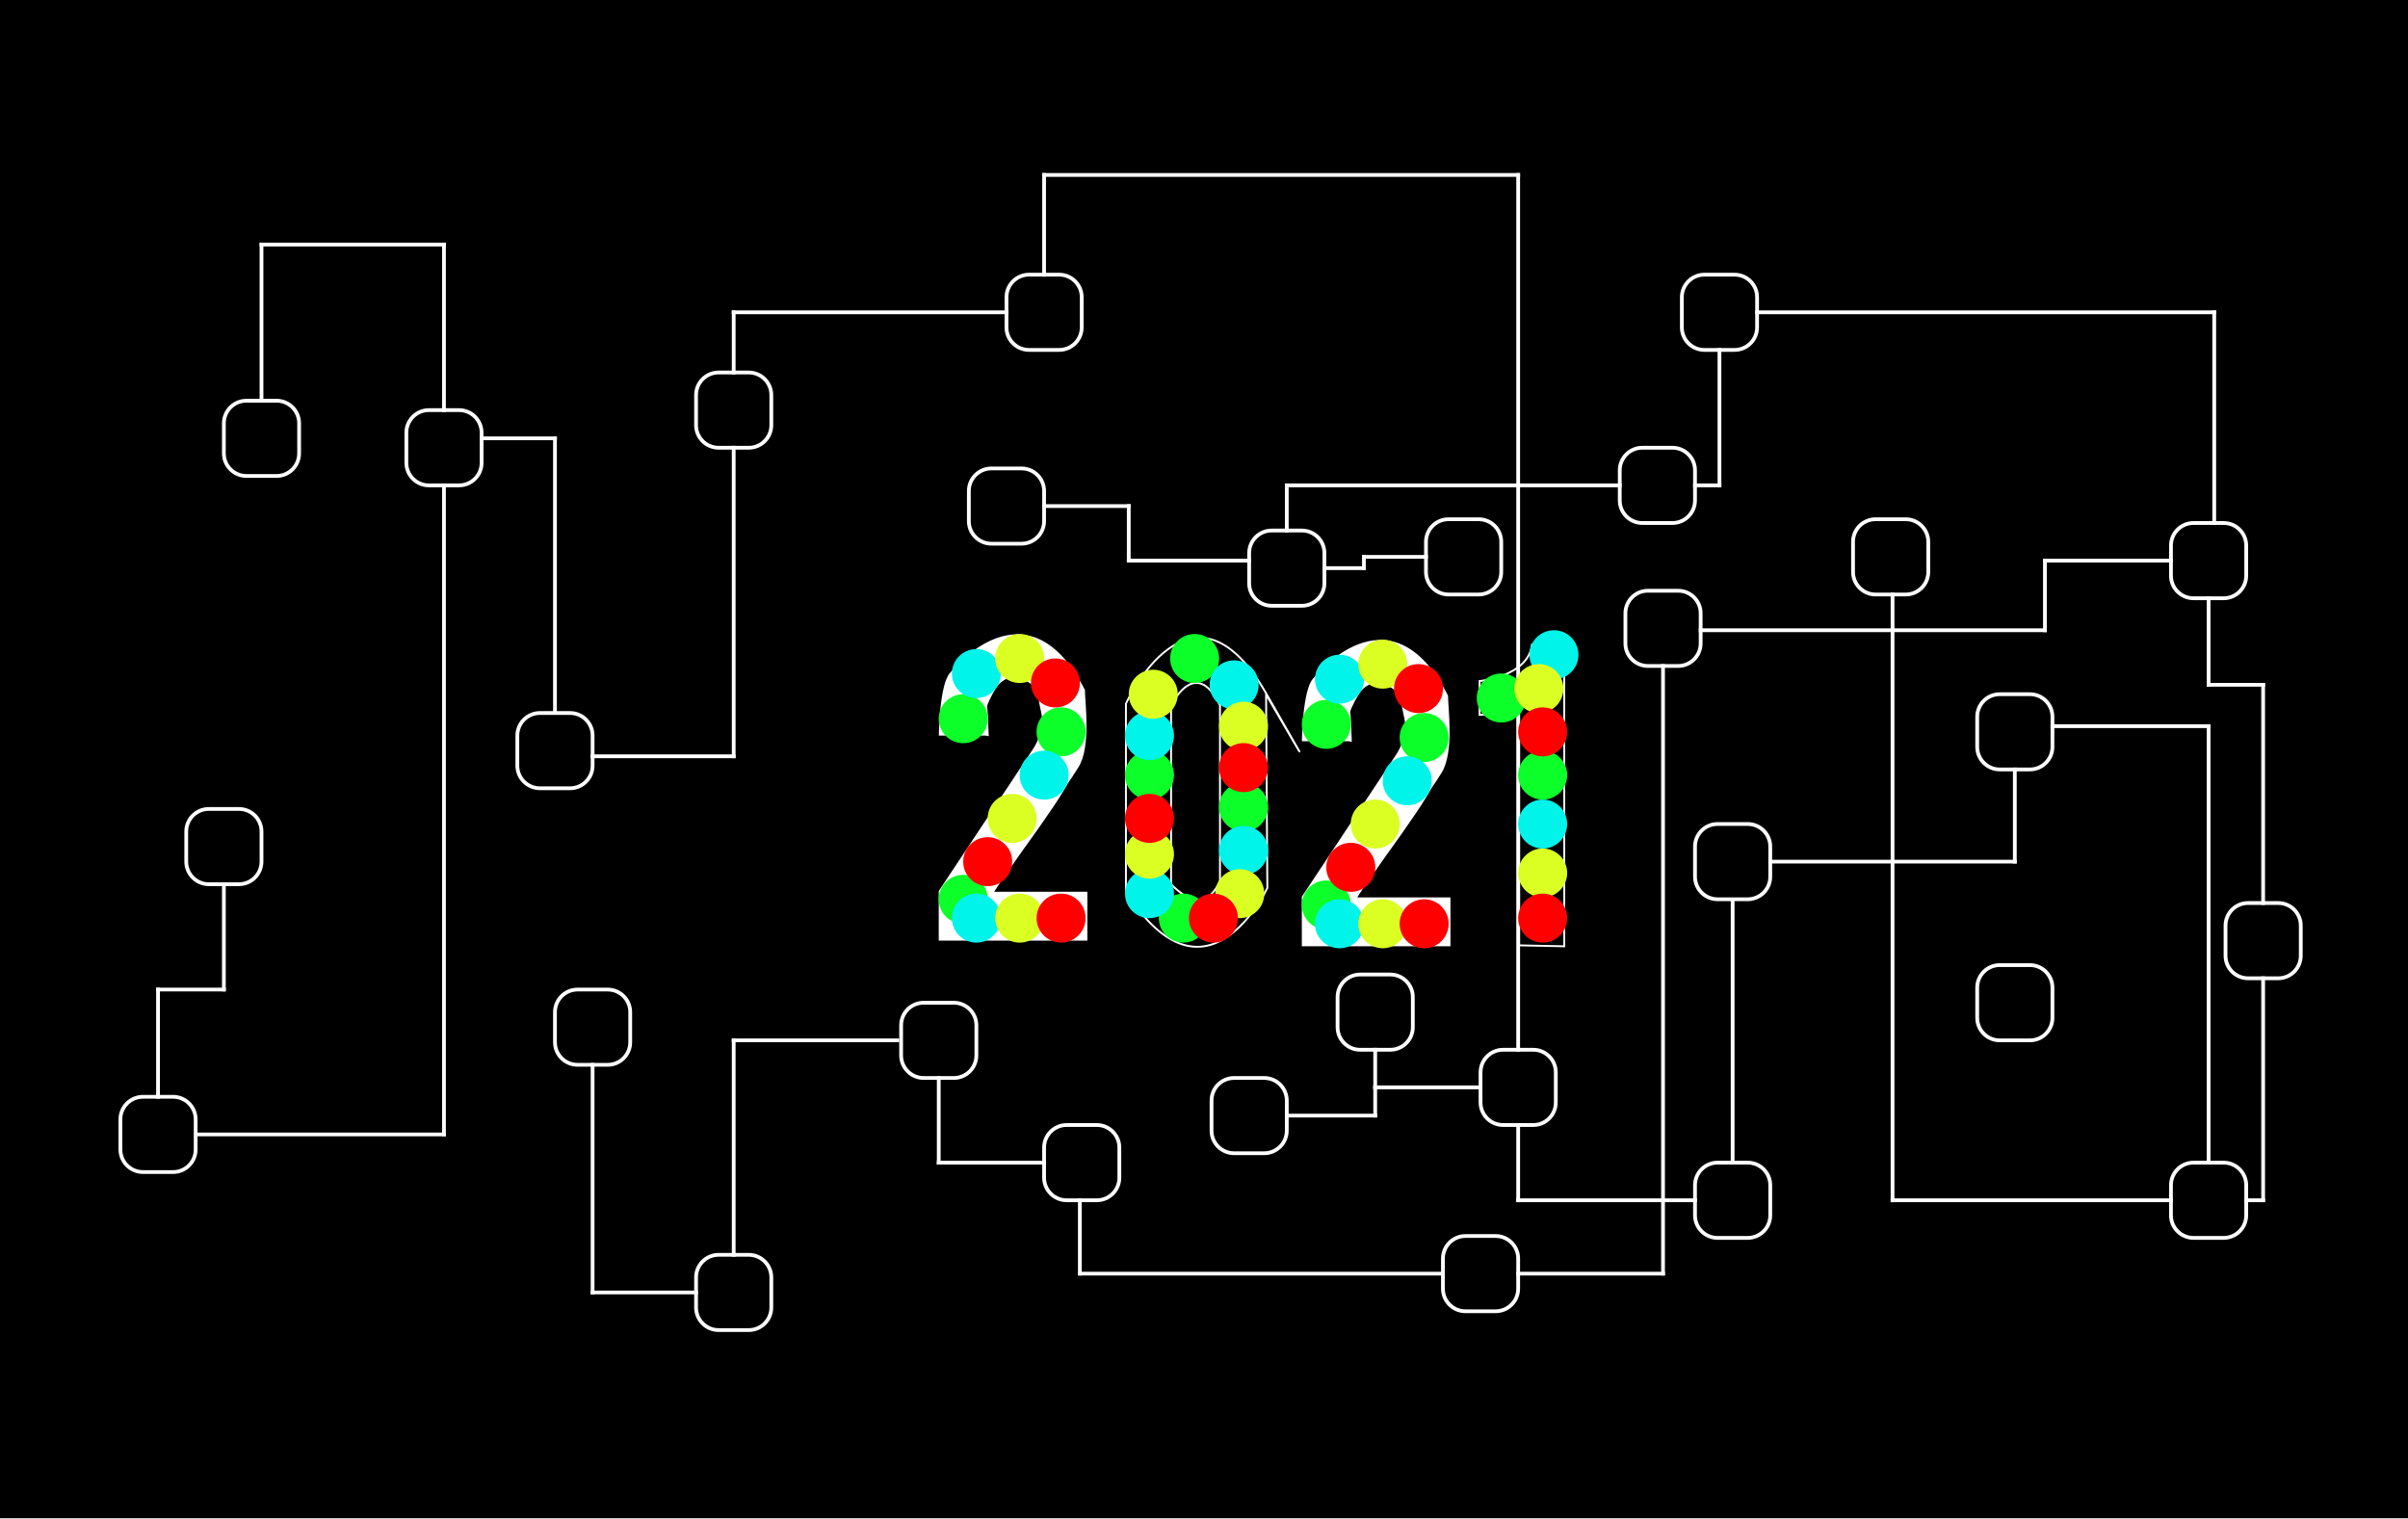
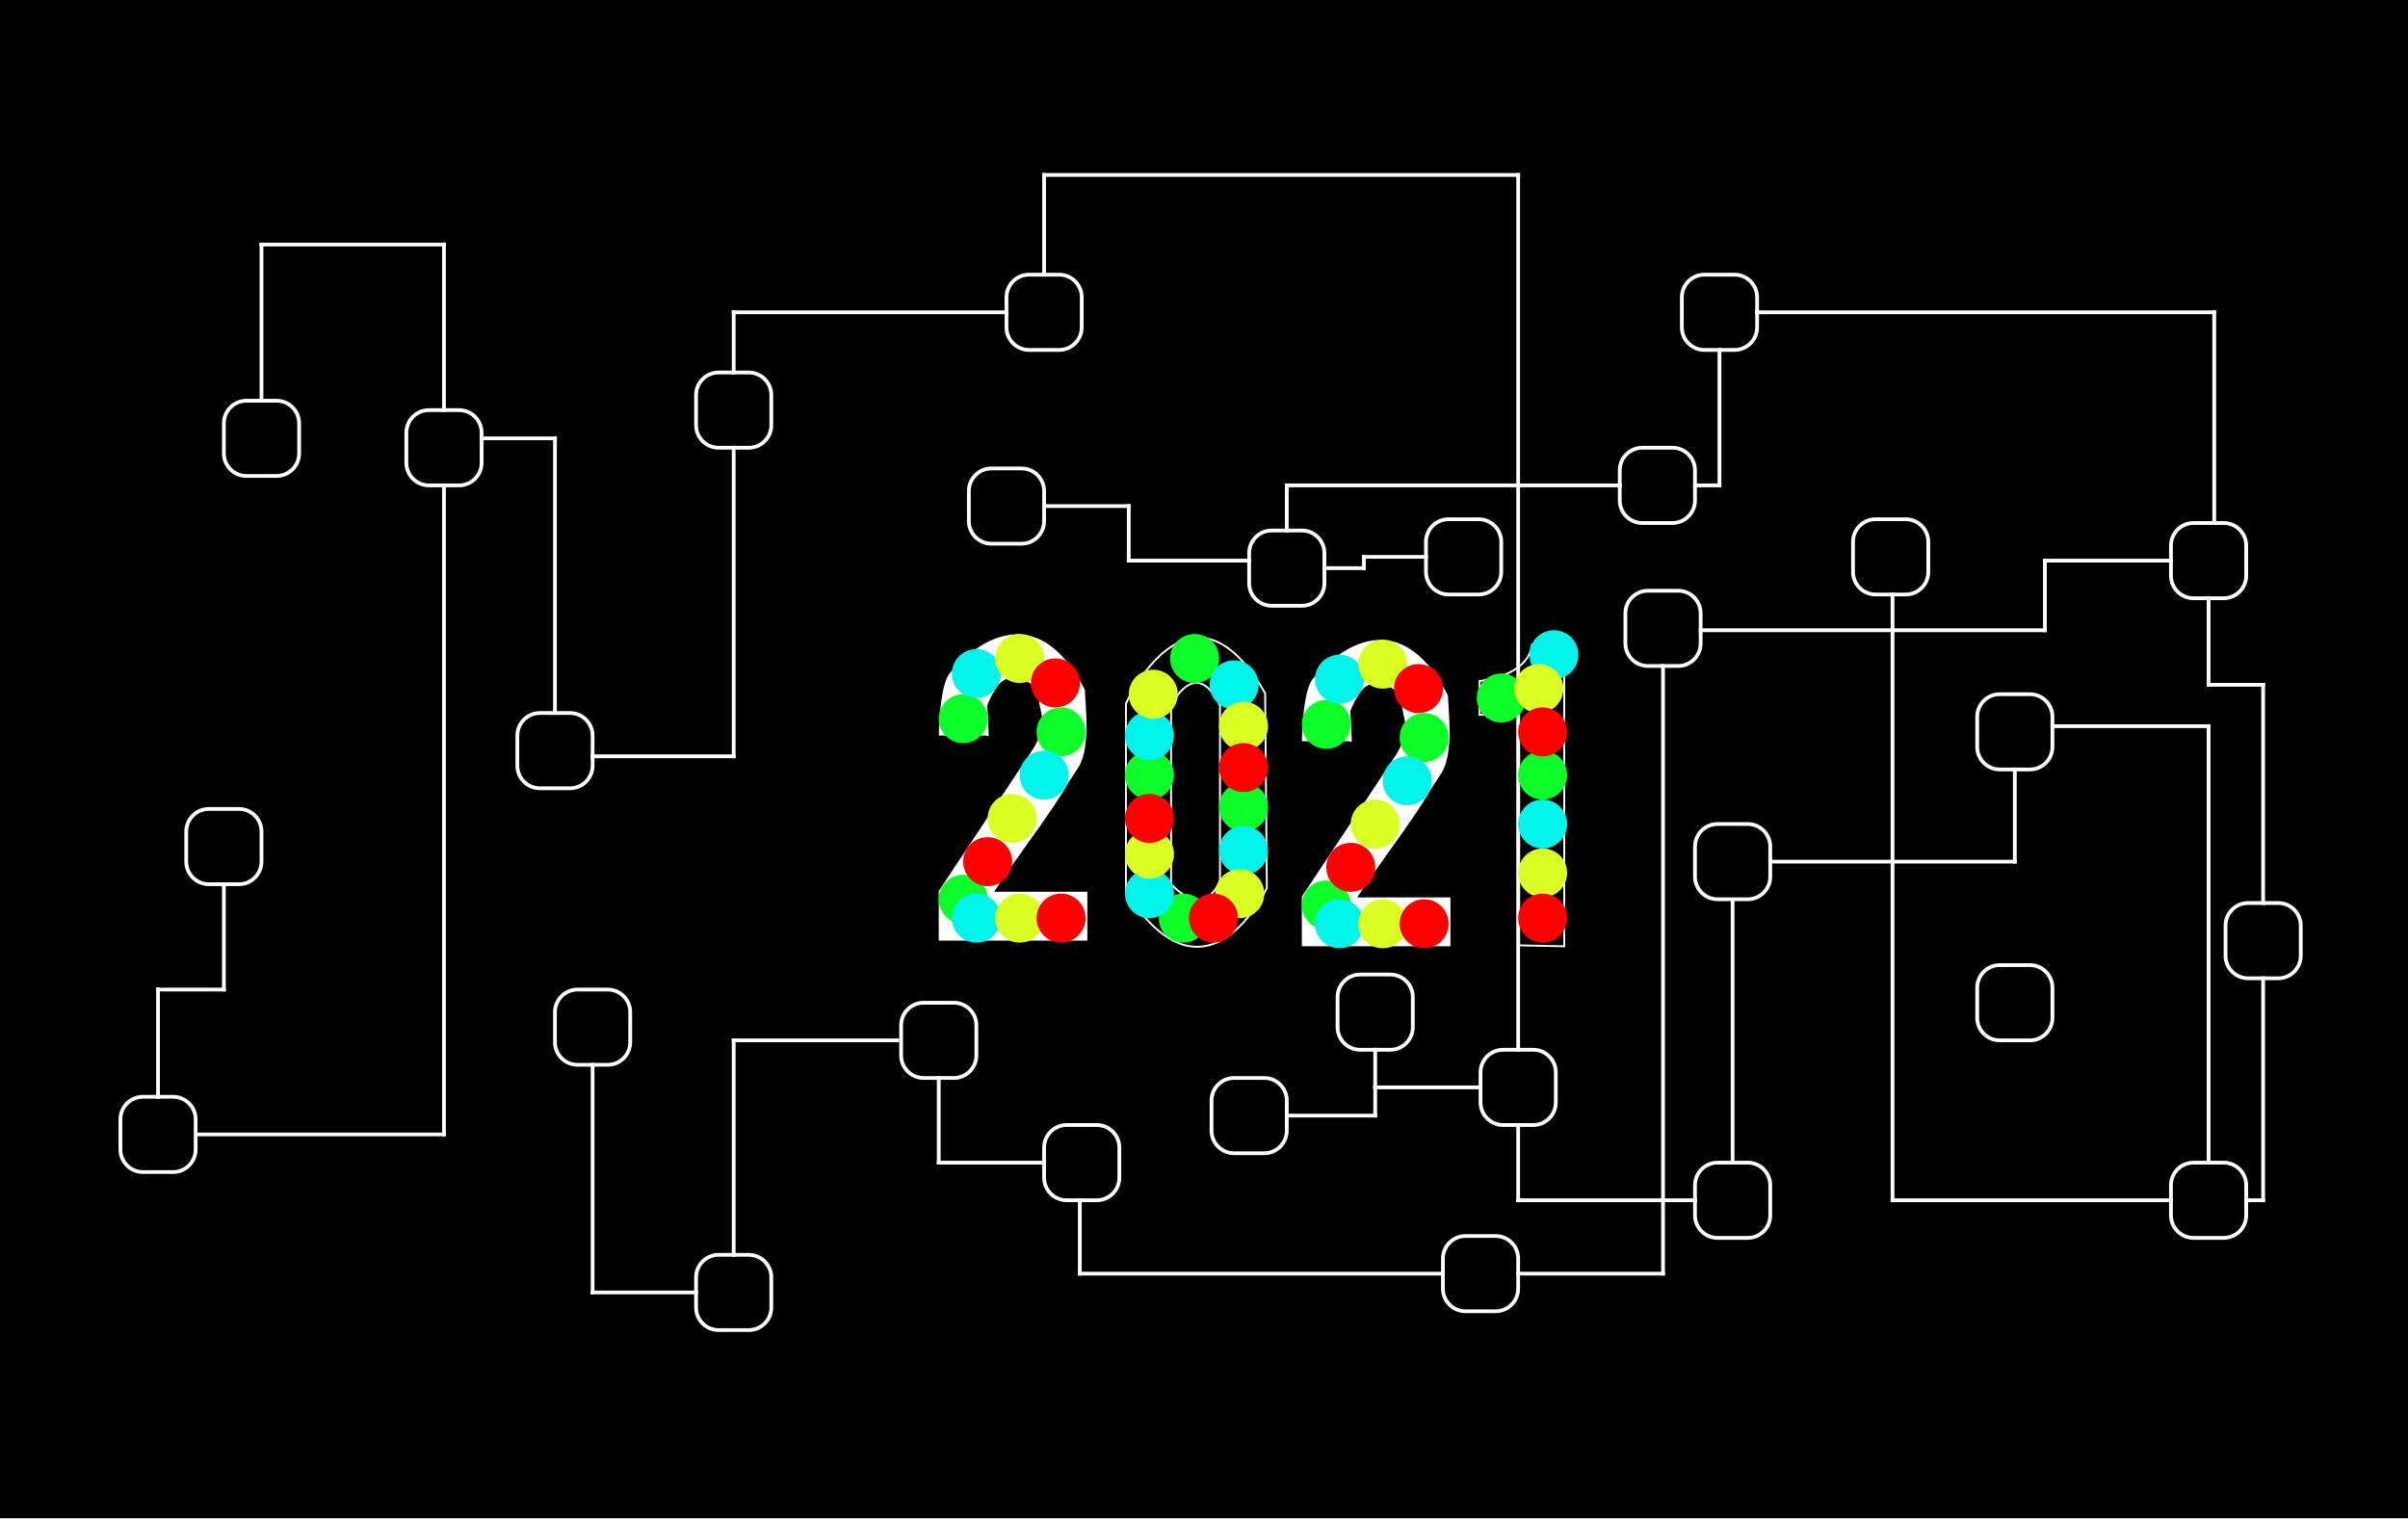
<svg xmlns="http://www.w3.org/2000/svg" version="1.1" x="0px" y="0px" width="1280px" height="807px" viewBox="0 0 1280 807" enable-background="new 0 0 1280 807" xml:space="preserve">
  <g id="Fond">
    <rect width="1280" height="807" />
    <rect id="footer_smartphone" x="478" y="729" display="none" fill="#B3B3B3" width="373" height="71" />
    <rect id="footer_web_left" x="105" y="729" display="none" fill="#B3B3B3" width="373" height="71" />
    <rect id="footer_web_right_1_" x="851" y="729" display="none" fill="#B3B3B3" width="373" height="71" />
    <rect id="header_smartphone" x="478" display="none" fill="#B3B3B3" width="373" height="71" />
    <rect id="hearder_web_left" x="105" display="none" fill="#B3B3B3" width="373" height="71" />
    <rect id="hearder_web_right" x="851" display="none" fill="#B3B3B3" width="373" height="71" />
    <rect id="merge" display="none" width="105" height="807" />
    <rect id="merge_1_" x="1175" display="none" width="105" height="807" />
  </g>
  <g id="chiffre">
    <path id="_x31__2_" fill="none" stroke="#FFFFFF" stroke-miterlimit="10" d="M831.5,341v162l-24-0.5V379l-21,1v-18   c0,0,25.833-2.333,27.833-19.333L831.5,341z" />
    <path id="_x32__4_" fill="#FFFFFF" stroke="#FFFFFF" stroke-miterlimit="10" d="M524.041,390.5h-0.833h-23.667   c0,0,0.336-27.021,6.001-32.688c0,0,39.874-50.844,70.666,9.047c0,6.333,3.334,29.966-3.333,40.634c-6.667,10.666-3,3.982-8,12.648   s-21,30.658-21,30.658l-12.333,17.558l-4,6.143H577.5v25h-78v-25.709l49.938-75.227c0,0,6.885-9.773,4.553-19.773   c-2.334-10-1.307-13.916-9.058-17.667s-12.696,0.333-14.696,2.667s-5.348,9-6.014,11.333l0.409,5.083l0.413,10.521L524.041,390.5z" />
    <path id="_x30_inside" fill="none" stroke="#FFFFFF" stroke-miterlimit="10" d="M622.5,470v-95c0,0,13-27,26,0v93   C648.5,468,641.375,489.5,622.5,470z" />
-     <path id="_x30__2_" fill="none" stroke="#FFFFFF" stroke-miterlimit="10" d="M598.5,474V374c0,0,34.5-75,74.5-5.5s0,0.667,0,0.667   L673.667,472C673.667,472,641.333,541,598.5,474z" />
+     <path id="_x30__2_" fill="none" stroke="#FFFFFF" stroke-miterlimit="10" d="M598.5,474V374c0,0,34-75,74-5.5   c0,0.667,0,0.667,0,0.667L673.417,472C673.417,472,641.333,541,598.5,474z" />
    <path id="_x32__3_" fill="#FFFFFF" stroke="#FFFFFF" stroke-miterlimit="10" d="M717.041,393.5h-0.833h-23.667   c0,0,0.336-27.021,6.001-32.688c0,0,39.874-50.844,70.666,9.047c0,6.333,3.335,29.966-3.333,40.634c-6.667,10.666-3,3.982-8,12.648   s-21,30.658-21,30.658l-12.333,17.558l-4,6.143H770.5v25h-78v-25.709l49.938-75.227c0,0,6.885-9.773,4.553-19.773   c-2.334-10-1.307-13.916-9.058-17.667s-12.696,0.333-14.696,2.667s-5.348,9-6.014,11.333l0.409,5.083l0.413,10.521L717.041,393.5z" />
  </g>
  <g id="carreArrondie">
-     <path fill="none" stroke="#FFFFFF" stroke-width="2" stroke-miterlimit="10" d="M684,601c0,6.627-5.373,12-12,12h-16   c-6.627,0-12-5.373-12-12v-16c0-6.627,5.373-12,12-12h16c6.627,0,12,5.373,12,12V601z" />
-     <path fill="none" stroke="#FFFFFF" stroke-width="2" stroke-miterlimit="10" d="M807,685c0,6.627-5.373,12-12,12h-16   c-6.627,0-12-5.373-12-12v-16c0-6.627,5.373-12,12-12h16c6.627,0,12,5.373,12,12V685z" />
-     <path fill="none" stroke="#FFFFFF" stroke-width="2" stroke-miterlimit="10" d="M827,586c0,6.627-5.373,12-12,12h-16   c-6.627,0-12-5.373-12-12v-16c0-6.627,5.373-12,12-12h16c6.627,0,12,5.373,12,12V586z" />
-     <path fill="none" stroke="#FFFFFF" stroke-width="2" stroke-miterlimit="10" d="M751,546c0,6.627-5.373,12-12,12h-16   c-6.627,0-12-5.373-12-12v-16c0-6.627,5.373-12,12-12h16c6.627,0,12,5.373,12,12V546z" />
-     <path fill="none" stroke="#FFFFFF" stroke-width="2" stroke-miterlimit="10" d="M410,695c0,6.627-5.373,12-12,12h-16   c-6.627,0-12-5.373-12-12v-16c0-6.627,5.373-12,12-12h16c6.627,0,12,5.373,12,12V695z" />
-     <path fill="none" stroke="#FFFFFF" stroke-width="2" stroke-miterlimit="10" d="M704,310c0,6.627-5.373,12-12,12h-16   c-6.627,0-12-5.373-12-12v-16c0-6.627,5.373-12,12-12h16c6.627,0,12,5.373,12,12V310z" />
-     <path fill="none" stroke="#FFFFFF" stroke-width="2" stroke-miterlimit="10" d="M798,304c0,6.627-5.373,12-12,12h-16   c-6.627,0-12-5.373-12-12v-16c0-6.627,5.373-12,12-12h16c6.627,0,12,5.373,12,12V304z" />
-     <path fill="none" stroke="#FFFFFF" stroke-width="2" stroke-miterlimit="10" d="M1091,397c0,6.627-5.373,12-12,12h-16   c-6.627,0-12-5.373-12-12v-16c0-6.627,5.373-12,12-12h16c6.627,0,12,5.373,12,12V397z" />
-     <path fill="none" stroke="#FFFFFF" stroke-width="2" stroke-miterlimit="10" d="M1223,508c0,6.627-5.373,12-12,12h-16   c-6.627,0-12-5.373-12-12v-16c0-6.627,5.373-12,12-12h16c6.627,0,12,5.373,12,12V508z" />
-     <path fill="none" stroke="#FFFFFF" stroke-width="2" stroke-miterlimit="10" d="M595,626c0,6.627-5.373,12-12,12h-16   c-6.627,0-12-5.373-12-12v-16c0-6.627,5.373-12,12-12h16c6.627,0,12,5.373,12,12V626z" />
-     <path fill="none" stroke="#FFFFFF" stroke-width="2" stroke-miterlimit="10" d="M519,561c0,6.627-5.373,12-12,12h-16   c-6.627,0-12-5.373-12-12v-16c0-6.627,5.373-12,12-12h16c6.627,0,12,5.373,12,12V561z" />
-     <path fill="none" stroke="#FFFFFF" stroke-width="2" stroke-miterlimit="10" d="M901,266c0,6.627-5.373,12-12,12h-16   c-6.627,0-12-5.373-12-12v-16c0-6.627,5.373-12,12-12h16c6.627,0,12,5.373,12,12V266z" />
-     <path fill="none" stroke="#FFFFFF" stroke-width="2" stroke-miterlimit="10" d="M941,466c0,6.627-5.373,12-12,12h-16   c-6.627,0-12-5.373-12-12v-16c0-6.627,5.373-12,12-12h16c6.627,0,12,5.373,12,12V466z" />
-     <path fill="none" stroke="#FFFFFF" stroke-width="2" stroke-miterlimit="10" d="M941,646c0,6.627-5.373,12-12,12h-16   c-6.627,0-12-5.373-12-12v-16c0-6.627,5.373-12,12-12h16c6.627,0,12,5.373,12,12V646z" />
-     <path fill="none" stroke="#FFFFFF" stroke-width="2" stroke-miterlimit="10" d="M1194,646c0,6.627-5.373,12-12,12h-16   c-6.627,0-12-5.373-12-12v-16c0-6.627,5.373-12,12-12h16c6.627,0,12,5.373,12,12V646z" />
-     <path fill="none" stroke="#FFFFFF" stroke-width="2" stroke-miterlimit="10" d="M1091,541c0,6.627-5.373,12-12,12h-16   c-6.627,0-12-5.373-12-12v-16c0-6.627,5.373-12,12-12h16c6.627,0,12,5.373,12,12V541z" />
-     <path fill="none" stroke="#FFFFFF" stroke-width="2" stroke-miterlimit="10" d="M1194,306c0,6.627-5.373,12-12,12h-16   c-6.627,0-12-5.373-12-12v-16c0-6.627,5.373-12,12-12h16c6.627,0,12,5.373,12,12V306z" />
-     <path fill="none" stroke="#FFFFFF" stroke-width="2" stroke-miterlimit="10" d="M1025,304c0,6.627-5.373,12-12,12h-16   c-6.627,0-12-5.373-12-12v-16c0-6.627,5.373-12,12-12h16c6.627,0,12,5.373,12,12V304z" />
-     <path fill="none" stroke="#FFFFFF" stroke-width="2" stroke-miterlimit="10" d="M904,342c0,6.627-5.373,12-12,12h-16   c-6.627,0-12-5.373-12-12v-16c0-6.627,5.373-12,12-12h16c6.627,0,12,5.373,12,12V342z" />
-     <path fill="none" stroke="#FFFFFF" stroke-width="2" stroke-miterlimit="10" d="M934,174c0,6.627-5.373,12-12,12h-16   c-6.627,0-12-5.373-12-12v-16c0-6.627,5.373-12,12-12h16c6.627,0,12,5.373,12,12V174z" />
-     <path fill="none" stroke="#FFFFFF" stroke-width="2" stroke-miterlimit="10" d="M256,246c0,6.627-5.373,12-12,12h-16   c-6.627,0-12-5.373-12-12v-16c0-6.627,5.373-12,12-12h16c6.627,0,12,5.373,12,12V246z" />
-     <path fill="none" stroke="#FFFFFF" stroke-width="2" stroke-miterlimit="10" d="M410,226c0,6.627-5.373,12-12,12h-16   c-6.627,0-12-5.373-12-12v-16c0-6.627,5.373-12,12-12h16c6.627,0,12,5.373,12,12V226z" />
-     <path fill="none" stroke="#FFFFFF" stroke-width="2" stroke-miterlimit="10" d="M575,174c0,6.627-5.373,12-12,12h-16   c-6.627,0-12-5.373-12-12v-16c0-6.627,5.373-12,12-12h16c6.627,0,12,5.373,12,12V174z" />
-     <path fill="none" stroke="#FFFFFF" stroke-width="2" stroke-miterlimit="10" d="M555,277c0,6.627-5.373,12-12,12h-16   c-6.627,0-12-5.373-12-12v-16c0-6.627,5.373-12,12-12h16c6.627,0,12,5.373,12,12V277z" />
-     <path fill="none" stroke="#FFFFFF" stroke-width="2" stroke-miterlimit="10" d="M139,458c0,6.627-5.373,12-12,12h-16   c-6.627,0-12-5.373-12-12v-16c0-6.627,5.373-12,12-12h16c6.627,0,12,5.373,12,12V458z" />
-     <path fill="none" stroke="#FFFFFF" stroke-width="2" stroke-miterlimit="10" d="M159,241c0,6.627-5.373,12-12,12h-16   c-6.627,0-12-5.373-12-12v-16c0-6.627,5.373-12,12-12h16c6.627,0,12,5.373,12,12V241z" />
-     <path fill="none" stroke="#FFFFFF" stroke-width="2" stroke-miterlimit="10" d="M335,554c0,6.627-5.373,12-12,12h-16   c-6.627,0-12-5.373-12-12v-16c0-6.627,5.373-12,12-12h16c6.627,0,12,5.373,12,12V554z" />
-     <path fill="none" stroke="#FFFFFF" stroke-width="2" stroke-miterlimit="10" d="M104,611c0,6.627-5.373,12-12,12H76   c-6.627,0-12-5.373-12-12v-16c0-6.627,5.373-12,12-12h16c6.627,0,12,5.373,12,12V611z" />
-     <path fill="none" stroke="#FFFFFF" stroke-width="2" stroke-miterlimit="10" d="M315,407c0,6.627-5.373,12-12,12h-16   c-6.627,0-12-5.373-12-12v-16c0-6.627,5.373-12,12-12h16c6.627,0,12,5.373,12,12V407z" />
+     <path id="roundsquare" fill="none" stroke="#FFFFFF" stroke-width="2" stroke-miterlimit="10" d="M684,601c0,6.627-5.373,12-12,12   h-16c-6.627,0-12-5.373-12-12v-16c0-6.627,5.373-12,12-12h16c6.627,0,12,5.373,12,12V601z" />
+     <path id="roundsquare_1_" fill="none" stroke="#FFFFFF" stroke-width="2" stroke-miterlimit="10" d="M807,685   c0,6.627-5.373,12-12,12h-16c-6.627,0-12-5.373-12-12v-16c0-6.627,5.373-12,12-12h16c6.627,0,12,5.373,12,12V685z" />
+     <path id="roundsquare_2_" fill="none" stroke="#FFFFFF" stroke-width="2" stroke-miterlimit="10" d="M827,586   c0,6.627-5.373,12-12,12h-16c-6.627,0-12-5.373-12-12v-16c0-6.627,5.373-12,12-12h16c6.627,0,12,5.373,12,12V586z" />
+     <path id="roundsquare_3_" fill="none" stroke="#FFFFFF" stroke-width="2" stroke-miterlimit="10" d="M751,546   c0,6.627-5.373,12-12,12h-16c-6.627,0-12-5.373-12-12v-16c0-6.627,5.373-12,12-12h16c6.627,0,12,5.373,12,12V546z" />
+     <path id="roundsquare_4_" fill="none" stroke="#FFFFFF" stroke-width="2" stroke-miterlimit="10" d="M410,695   c0,6.627-5.373,12-12,12h-16c-6.627,0-12-5.373-12-12v-16c0-6.627,5.373-12,12-12h16c6.627,0,12,5.373,12,12V695z" />
+     <path id="roundsquare_5_" fill="none" stroke="#FFFFFF" stroke-width="2" stroke-miterlimit="10" d="M704,310   c0,6.627-5.373,12-12,12h-16c-6.627,0-12-5.373-12-12v-16c0-6.627,5.373-12,12-12h16c6.627,0,12,5.373,12,12V310z" />
+     <path id="roundsquare_6_" fill="none" stroke="#FFFFFF" stroke-width="2" stroke-miterlimit="10" d="M798,304   c0,6.627-5.373,12-12,12h-16c-6.627,0-12-5.373-12-12v-16c0-6.627,5.373-12,12-12h16c6.627,0,12,5.373,12,12V304z" />
+     <path id="roundsquare_7_" fill="none" stroke="#FFFFFF" stroke-width="2" stroke-miterlimit="10" d="M1091,397   c0,6.627-5.373,12-12,12h-16c-6.627,0-12-5.373-12-12v-16c0-6.627,5.373-12,12-12h16c6.627,0,12,5.373,12,12V397z" />
+     <path id="roundsquare_8_" fill="none" stroke="#FFFFFF" stroke-width="2" stroke-miterlimit="10" d="M1223,508   c0,6.627-5.373,12-12,12h-16c-6.627,0-12-5.373-12-12v-16c0-6.627,5.373-12,12-12h16c6.627,0,12,5.373,12,12V508z" />
+     <path id="roundsquare_9_" fill="none" stroke="#FFFFFF" stroke-width="2" stroke-miterlimit="10" d="M595,626   c0,6.627-5.373,12-12,12h-16c-6.627,0-12-5.373-12-12v-16c0-6.627,5.373-12,12-12h16c6.627,0,12,5.373,12,12V626z" />
+     <path id="roundsquare_10_" fill="none" stroke="#FFFFFF" stroke-width="2" stroke-miterlimit="10" d="M519,561   c0,6.627-5.373,12-12,12h-16c-6.627,0-12-5.373-12-12v-16c0-6.627,5.373-12,12-12h16c6.627,0,12,5.373,12,12V561z" />
+     <path id="roundsquare_11_" fill="none" stroke="#FFFFFF" stroke-width="2" stroke-miterlimit="10" d="M901,266   c0,6.627-5.373,12-12,12h-16c-6.627,0-12-5.373-12-12v-16c0-6.627,5.373-12,12-12h16c6.627,0,12,5.373,12,12V266z" />
+     <path id="roundsquare_12_" fill="none" stroke="#FFFFFF" stroke-width="2" stroke-miterlimit="10" d="M941,466   c0,6.627-5.373,12-12,12h-16c-6.627,0-12-5.373-12-12v-16c0-6.627,5.373-12,12-12h16c6.627,0,12,5.373,12,12V466z" />
+     <path id="roundsquare_13_" fill="none" stroke="#FFFFFF" stroke-width="2" stroke-miterlimit="10" d="M941,646   c0,6.627-5.373,12-12,12h-16c-6.627,0-12-5.373-12-12v-16c0-6.627,5.373-12,12-12h16c6.627,0,12,5.373,12,12V646z" />
+     <path id="roundsquare_14_" fill="none" stroke="#FFFFFF" stroke-width="2" stroke-miterlimit="10" d="M1194,646   c0,6.627-5.373,12-12,12h-16c-6.627,0-12-5.373-12-12v-16c0-6.627,5.373-12,12-12h16c6.627,0,12,5.373,12,12V646z" />
+     <path id="roundsquare_15_" fill="none" stroke="#FFFFFF" stroke-width="2" stroke-miterlimit="10" d="M1091,541   c0,6.627-5.373,12-12,12h-16c-6.627,0-12-5.373-12-12v-16c0-6.627,5.373-12,12-12h16c6.627,0,12,5.373,12,12V541z" />
+     <path id="roundsquare_16_" fill="none" stroke="#FFFFFF" stroke-width="2" stroke-miterlimit="10" d="M1194,306   c0,6.627-5.373,12-12,12h-16c-6.627,0-12-5.373-12-12v-16c0-6.627,5.373-12,12-12h16c6.627,0,12,5.373,12,12V306z" />
+     <path id="roundsquare_17_" fill="none" stroke="#FFFFFF" stroke-width="2" stroke-miterlimit="10" d="M1025,304   c0,6.627-5.373,12-12,12h-16c-6.627,0-12-5.373-12-12v-16c0-6.627,5.373-12,12-12h16c6.627,0,12,5.373,12,12V304z" />
+     <path id="roundsquare_18_" fill="none" stroke="#FFFFFF" stroke-width="2" stroke-miterlimit="10" d="M904,342   c0,6.627-5.373,12-12,12h-16c-6.627,0-12-5.373-12-12v-16c0-6.627,5.373-12,12-12h16c6.627,0,12,5.373,12,12V342z" />
+     <path id="roundsquare_19_" fill="none" stroke="#FFFFFF" stroke-width="2" stroke-miterlimit="10" d="M934,174   c0,6.627-5.373,12-12,12h-16c-6.627,0-12-5.373-12-12v-16c0-6.627,5.373-12,12-12h16c6.627,0,12,5.373,12,12V174z" />
+     <path id="roundsquare_20_" fill="none" stroke="#FFFFFF" stroke-width="2" stroke-miterlimit="10" d="M256,246   c0,6.627-5.373,12-12,12h-16c-6.627,0-12-5.373-12-12v-16c0-6.627,5.373-12,12-12h16c6.627,0,12,5.373,12,12V246z" />
+     <path id="roundsquare_21_" fill="none" stroke="#FFFFFF" stroke-width="2" stroke-miterlimit="10" d="M410,226   c0,6.627-5.373,12-12,12h-16c-6.627,0-12-5.373-12-12v-16c0-6.627,5.373-12,12-12h16c6.627,0,12,5.373,12,12V226z" />
+     <path id="roundsquare_22_" fill="none" stroke="#FFFFFF" stroke-width="2" stroke-miterlimit="10" d="M575,174   c0,6.627-5.373,12-12,12h-16c-6.627,0-12-5.373-12-12v-16c0-6.627,5.373-12,12-12h16c6.627,0,12,5.373,12,12V174z" />
+     <path id="roundsquare_23_" fill="none" stroke="#FFFFFF" stroke-width="2" stroke-miterlimit="10" d="M555,277   c0,6.627-5.373,12-12,12h-16c-6.627,0-12-5.373-12-12v-16c0-6.627,5.373-12,12-12h16c6.627,0,12,5.373,12,12V277z" />
+     <path id="roundsquare_24_" fill="none" stroke="#FFFFFF" stroke-width="2" stroke-miterlimit="10" d="M139,458   c0,6.627-5.373,12-12,12h-16c-6.627,0-12-5.373-12-12v-16c0-6.627,5.373-12,12-12h16c6.627,0,12,5.373,12,12V458z" />
+     <path id="roundsquare_25_" fill="none" stroke="#FFFFFF" stroke-width="2" stroke-miterlimit="10" d="M159,241   c0,6.627-5.373,12-12,12h-16c-6.627,0-12-5.373-12-12v-16c0-6.627,5.373-12,12-12h16c6.627,0,12,5.373,12,12V241z" />
+     <path id="roundsquare_26_" fill="none" stroke="#FFFFFF" stroke-width="2" stroke-miterlimit="10" d="M335,554   c0,6.627-5.373,12-12,12h-16c-6.627,0-12-5.373-12-12v-16c0-6.627,5.373-12,12-12h16c6.627,0,12,5.373,12,12V554z" />
+     <path id="roundsquare_27_" fill="none" stroke="#FFFFFF" stroke-width="2" stroke-miterlimit="10" d="M104,611   c0,6.627-5.373,12-12,12H76c-6.627,0-12-5.373-12-12v-16c0-6.627,5.373-12,12-12h16c6.627,0,12,5.373,12,12V611z" />
+     <path id="roundsquare_28_" fill="none" stroke="#FFFFFF" stroke-width="2" stroke-miterlimit="10" d="M315,407   c0,6.627-5.373,12-12,12h-16c-6.627,0-12-5.373-12-12v-16c0-6.627,5.373-12,12-12h16c6.627,0,12,5.373,12,12V407z" />
  </g>
  <g id="Ligne">
    <line id="ligne_59_" fill="none" stroke="#FFFFFF" stroke-width="2" stroke-linecap="square" stroke-linejoin="round" stroke-miterlimit="10" x1="84" y1="583" x2="84" y2="526" />
    <line id="ligne_58_" fill="none" stroke="#FFFFFF" stroke-width="2" stroke-linecap="square" stroke-linejoin="round" stroke-miterlimit="10" x1="84" y1="526" x2="119" y2="526" />
    <line id="ligne_57_" fill="none" stroke="#FFFFFF" stroke-width="2" stroke-linecap="square" stroke-linejoin="round" stroke-miterlimit="10" x1="119" y1="526" x2="119" y2="471" />
    <line id="ligne_56_" fill="none" stroke="#FFFFFF" stroke-width="2" stroke-linecap="square" stroke-linejoin="round" stroke-miterlimit="10" x1="105" y1="603" x2="236" y2="603" />
    <line id="ligne_55_" fill="none" stroke="#FFFFFF" stroke-width="2" stroke-linecap="square" stroke-linejoin="round" stroke-miterlimit="10" x1="236" y1="603" x2="236" y2="258" />
    <line id="ligne_54_" fill="none" stroke="#FFFFFF" stroke-width="2" stroke-linecap="square" stroke-linejoin="round" stroke-miterlimit="10" x1="256" y1="233" x2="295" y2="233" />
    <line id="ligne_53_" fill="none" stroke="#FFFFFF" stroke-width="2" stroke-linecap="square" stroke-linejoin="round" stroke-miterlimit="10" x1="295" y1="233" x2="295" y2="378" />
    <line id="ligne_52_" fill="none" stroke="#FFFFFF" stroke-width="2" stroke-linecap="square" stroke-linejoin="round" stroke-miterlimit="10" x1="315" y1="402" x2="390" y2="402" />
    <line id="ligne_51_" fill="none" stroke="#FFFFFF" stroke-width="2" stroke-linecap="square" stroke-linejoin="round" stroke-miterlimit="10" x1="390" y1="402" x2="390" y2="238" />
    <line id="ligne_50_" fill="none" stroke="#FFFFFF" stroke-width="2" stroke-linecap="square" stroke-linejoin="round" stroke-miterlimit="10" x1="390" y1="198" x2="390" y2="166" />
    <line id="ligne_49_" fill="none" stroke="#FFFFFF" stroke-width="2" stroke-linecap="square" stroke-linejoin="round" stroke-miterlimit="10" x1="390" y1="166" x2="535" y2="166" />
    <line id="ligne_48_" fill="none" stroke="#FFFFFF" stroke-width="2" stroke-linecap="square" stroke-linejoin="round" stroke-miterlimit="10" x1="555" y1="146" x2="555" y2="93" />
    <line id="ligne_47_" fill="none" stroke="#FFFFFF" stroke-width="2" stroke-linecap="square" stroke-linejoin="round" stroke-miterlimit="10" x1="555" y1="93" x2="807" y2="93" />
    <line id="ligne_46_" fill="none" stroke="#FFFFFF" stroke-width="2" stroke-linecap="square" stroke-linejoin="round" stroke-miterlimit="10" x1="807" y1="93" x2="807" y2="558" />
    <line id="ligne_45_" fill="none" stroke="#FFFFFF" stroke-width="2" stroke-linecap="square" stroke-linejoin="round" stroke-miterlimit="10" x1="807" y1="598" x2="807" y2="638" />
    <line id="ligne_44_" fill="none" stroke="#FFFFFF" stroke-width="2" stroke-linecap="square" stroke-linejoin="round" stroke-miterlimit="10" x1="807" y1="638" x2="901" y2="638" />
    <line id="ligne_43_" fill="none" stroke="#FFFFFF" stroke-width="2" stroke-linecap="square" stroke-linejoin="round" stroke-miterlimit="10" x1="921" y1="617" x2="921" y2="479" />
    <line id="ligne_42_" fill="none" stroke="#FFFFFF" stroke-width="2" stroke-linecap="square" stroke-linejoin="round" stroke-miterlimit="10" x1="941" y1="458" x2="1071" y2="458" />
    <line id="ligne_41_" fill="none" stroke="#FFFFFF" stroke-width="2" stroke-linecap="square" stroke-linejoin="round" stroke-miterlimit="10" x1="1071" y1="458" x2="1071" y2="409" />
    <line id="ligne_40_" fill="none" stroke="#FFFFFF" stroke-width="2" stroke-linecap="square" stroke-linejoin="round" stroke-miterlimit="10" x1="1091" y1="386" x2="1174" y2="386" />
    <line id="ligne_39_" fill="none" stroke="#FFFFFF" stroke-width="2" stroke-linecap="square" stroke-linejoin="round" stroke-miterlimit="10" x1="1174" y1="386" x2="1174" y2="617" />
    <line id="ligne_38_" fill="none" stroke="#FFFFFF" stroke-width="2" stroke-linecap="square" stroke-linejoin="round" stroke-miterlimit="10" x1="1194" y1="638" x2="1203" y2="638" />
    <line id="ligne_37_" fill="none" stroke="#FFFFFF" stroke-width="2" stroke-linecap="square" stroke-linejoin="round" stroke-miterlimit="10" x1="1203" y1="638" x2="1203" y2="520" />
    <line id="ligne_36_" fill="none" stroke="#FFFFFF" stroke-width="2" stroke-linecap="square" stroke-linejoin="round" stroke-miterlimit="10" x1="1203" y1="480" x2="1203" y2="364" />
    <line id="ligne_35_" fill="none" stroke="#FFFFFF" stroke-width="2" stroke-linecap="square" stroke-linejoin="round" stroke-miterlimit="10" x1="1203" y1="364" x2="1174" y2="364" />
    <line id="ligne_34_" fill="none" stroke="#FFFFFF" stroke-width="2" stroke-linecap="square" stroke-linejoin="round" stroke-miterlimit="10" x1="1174" y1="364" x2="1174" y2="318" />
    <line id="ligne_33_" fill="none" stroke="#FFFFFF" stroke-width="2" stroke-linecap="square" stroke-linejoin="round" stroke-miterlimit="10" x1="1154" y1="298" x2="1087" y2="298" />
    <line id="ligne_32_" fill="none" stroke="#FFFFFF" stroke-width="2" stroke-linecap="square" stroke-linejoin="round" stroke-miterlimit="10" x1="1087" y1="298" x2="1087" y2="335" />
    <line id="ligne_31_" fill="none" stroke="#FFFFFF" stroke-width="2" stroke-linecap="square" stroke-linejoin="round" stroke-miterlimit="10" x1="1087" y1="335" x2="904" y2="335" />
    <line id="ligne_30_" fill="none" stroke="#FFFFFF" stroke-width="2" stroke-linecap="square" stroke-linejoin="round" stroke-miterlimit="10" x1="884" y1="354" x2="884" y2="677" />
    <line id="ligne_29_" fill="none" stroke="#FFFFFF" stroke-width="2" stroke-linecap="square" stroke-linejoin="round" stroke-miterlimit="10" x1="884" y1="677" x2="807" y2="677" />
    <line id="ligne_28_" fill="none" stroke="#FFFFFF" stroke-width="2" stroke-linecap="square" stroke-linejoin="round" stroke-miterlimit="10" x1="767" y1="677" x2="574" y2="677" />
    <line id="ligne_27_" fill="none" stroke="#FFFFFF" stroke-width="2" stroke-linecap="square" stroke-linejoin="round" stroke-miterlimit="10" x1="574" y1="677" x2="574" y2="638" />
    <line id="ligne_26_" fill="none" stroke="#FFFFFF" stroke-width="2" stroke-linecap="square" stroke-linejoin="round" stroke-miterlimit="10" x1="555" y1="618" x2="499" y2="618" />
    <line id="ligne_25_" fill="none" stroke="#FFFFFF" stroke-width="2" stroke-linecap="square" stroke-linejoin="round" stroke-miterlimit="10" x1="499" y1="618" x2="499" y2="573" />
    <line id="ligne_24_" fill="none" stroke="#FFFFFF" stroke-width="2" stroke-linecap="square" stroke-linejoin="round" stroke-miterlimit="10" x1="477" y1="553" x2="390" y2="553" />
    <line id="ligne_23_" fill="none" stroke="#FFFFFF" stroke-width="2" stroke-linecap="square" stroke-linejoin="round" stroke-miterlimit="10" x1="390" y1="553" x2="390" y2="667" />
    <line id="ligne_22_" fill="none" stroke="#FFFFFF" stroke-width="2" stroke-linecap="square" stroke-linejoin="round" stroke-miterlimit="10" x1="1177" y1="278" x2="1177" y2="166" />
    <line id="ligne_21_" fill="none" stroke="#FFFFFF" stroke-width="2" stroke-linecap="square" stroke-linejoin="round" stroke-miterlimit="10" x1="1177" y1="166" x2="934" y2="166" />
    <line id="ligne_20_" fill="none" stroke="#FFFFFF" stroke-width="2" stroke-linecap="square" stroke-linejoin="round" stroke-miterlimit="10" x1="786" y1="578" x2="731" y2="578" />
    <line id="ligne_19_" fill="none" stroke="#FFFFFF" stroke-width="2" stroke-linecap="square" stroke-linejoin="round" stroke-miterlimit="10" x1="731" y1="578" x2="731" y2="558" />
    <line id="ligne_18_" fill="none" stroke="#FFFFFF" stroke-width="2" stroke-linecap="square" stroke-linejoin="round" stroke-miterlimit="10" x1="731" y1="578" x2="731" y2="593" />
    <line id="ligne_17_" fill="none" stroke="#FFFFFF" stroke-width="2" stroke-linecap="square" stroke-linejoin="round" stroke-miterlimit="10" x1="731" y1="593" x2="684" y2="593" />
    <line id="ligne_16_" fill="none" stroke="#FFFFFF" stroke-width="2" stroke-linecap="square" stroke-linejoin="round" stroke-miterlimit="10" x1="315" y1="566" x2="315" y2="687" />
    <line id="ligne_15_" fill="none" stroke="#FFFFFF" stroke-width="2" stroke-linecap="square" stroke-linejoin="round" stroke-miterlimit="10" x1="315" y1="687" x2="370" y2="687" />
    <line id="ligne_14_" fill="none" stroke="#FFFFFF" stroke-width="2" stroke-linecap="square" stroke-linejoin="round" stroke-miterlimit="10" x1="1006" y1="316" x2="1006" y2="638" />
    <line id="ligne_13_" fill="none" stroke="#FFFFFF" stroke-width="2" stroke-linecap="square" stroke-linejoin="round" stroke-miterlimit="10" x1="1006" y1="638" x2="1154" y2="638" />
    <line id="ligne_12_" fill="none" stroke="#FFFFFF" stroke-width="2" stroke-linecap="square" stroke-linejoin="round" stroke-miterlimit="10" x1="236" y1="218" x2="236" y2="130" />
    <line id="ligne_11_" fill="none" stroke="#FFFFFF" stroke-width="2" stroke-linecap="square" stroke-linejoin="round" stroke-miterlimit="10" x1="236" y1="130" x2="139" y2="130" />
    <line id="ligne_10_" fill="none" stroke="#FFFFFF" stroke-width="2" stroke-linecap="square" stroke-linejoin="round" stroke-miterlimit="10" x1="139" y1="130" x2="139" y2="213" />
    <line id="ligne_9_" fill="none" stroke="#FFFFFF" stroke-width="2" stroke-linecap="square" stroke-linejoin="round" stroke-miterlimit="10" x1="555" y1="269" x2="600" y2="269" />
    <line id="ligne_8_" fill="none" stroke="#FFFFFF" stroke-width="2" stroke-linecap="square" stroke-linejoin="round" stroke-miterlimit="10" x1="600" y1="269" x2="600" y2="298" />
    <line id="ligne_7_" fill="none" stroke="#FFFFFF" stroke-width="2" stroke-linecap="square" stroke-linejoin="round" stroke-miterlimit="10" x1="600" y1="298" x2="664" y2="298" />
    <line id="ligne_6_" fill="none" stroke="#FFFFFF" stroke-width="2" stroke-linecap="square" stroke-linejoin="round" stroke-miterlimit="10" x1="684" y1="282" x2="684" y2="258" />
    <line id="ligne_5_" fill="none" stroke="#FFFFFF" stroke-width="2" stroke-linecap="square" stroke-linejoin="round" stroke-miterlimit="10" x1="684" y1="258" x2="861" y2="258" />
    <line id="ligne_4_" fill="none" stroke="#FFFFFF" stroke-width="2" stroke-linecap="square" stroke-linejoin="round" stroke-miterlimit="10" x1="704" y1="302" x2="725" y2="302" />
    <line id="ligne_3_" fill="none" stroke="#FFFFFF" stroke-width="2" stroke-linecap="square" stroke-linejoin="round" stroke-miterlimit="10" x1="725" y1="302" x2="725" y2="296" />
    <line id="ligne_2_" fill="none" stroke="#FFFFFF" stroke-width="2" stroke-linecap="square" stroke-linejoin="round" stroke-miterlimit="10" x1="725" y1="296" x2="758" y2="296" />
    <line id="ligne_1_" fill="none" stroke="#FFFFFF" stroke-width="2" stroke-linecap="square" stroke-linejoin="round" stroke-miterlimit="10" x1="901" y1="258" x2="914" y2="258" />
    <line id="ligne" fill="none" stroke="#FFFFFF" stroke-width="2" stroke-linecap="square" stroke-linejoin="round" stroke-miterlimit="10" x1="914" y1="258" x2="914" y2="186" />
  </g>
  <g id="Ballon">
    <circle fill="#0CFF28" cx="512.022" cy="382.022" r="13.022" />
    <circle fill="#0CFF28" cx="798.022" cy="371.022" r="13.022" />
    <circle fill="#0CFF28" cx="635.022" cy="350.022" r="13.022" />
    <circle fill="#0CFF28" cx="661.022" cy="429.022" r="13.022" />
    <circle fill="#0CFF28" cx="611.022" cy="412.022" r="13.022" />
    <circle fill="#0CFF28" cx="629.022" cy="488.022" r="13.022" />
    <circle fill="#0CFF28" cx="564.022" cy="389.022" r="13.022" />
    <circle fill="#0CFF28" cx="512.022" cy="478.022" r="13.022" />
    <circle fill="#00F4E9" cx="519.022" cy="358.022" r="13.022" />
    <circle fill="#00F4E9" cx="826.022" cy="348.022" r="13.022" />
    <circle fill="#00F4E9" cx="820.022" cy="438.022" r="13.022" />
    <circle fill="#00F4E9" cx="656.022" cy="364.022" r="13.022" />
    <circle fill="#00F4E9" cx="661.022" cy="452.022" r="13.022" />
    <circle fill="#00F4E9" cx="611.022" cy="391.022" r="13.022" />
    <circle fill="#00F4E9" cx="611.022" cy="475.022" r="13.022" />
    <circle fill="#00F4E9" cx="555.022" cy="412.022" r="13.022" />
    <circle fill="#00F4E9" cx="519.022" cy="488.022" r="13.022" />
    <circle fill="#DCFF23" cx="542.022" cy="350.022" r="13.022" />
    <circle fill="#DCFF23" cx="818.022" cy="366.022" r="13.022" />
    <circle fill="#DCFF23" cx="820.022" cy="464.022" r="13.022" />
    <circle fill="#DCFF23" cx="661.022" cy="386.022" r="13.022" />
    <circle fill="#DCFF23" cx="659.022" cy="475.022" r="13.022" />
    <circle fill="#DCFF23" cx="613.022" cy="369.022" r="13.022" />
    <circle fill="#DCFF23" cx="611.022" cy="454.022" r="13.022" />
    <circle fill="#DCFF23" cx="538.022" cy="435.022" r="13.022" />
    <circle fill="#DCFF23" cx="542.022" cy="488.022" r="13.022" />
    <circle fill="#FF0000" cx="561.022" cy="363.022" r="13.022" />
    <circle fill="#FF0000" cx="661.022" cy="408.022" r="13.022" />
    <circle fill="#FF0000" cx="645.022" cy="488.022" r="13.022" />
    <circle fill="#FF0000" cx="611.022" cy="435.022" r="13.022" />
    <circle fill="#FF0000" cx="525.022" cy="458.022" r="13.022" />
    <circle fill="#FF0000" cx="564.022" cy="488.022" r="13.022" />
    <circle fill="#0CFF28" cx="705.022" cy="385.022" r="13.022" />
    <circle fill="#0CFF28" cx="757.022" cy="392.022" r="13.022" />
    <circle fill="#0CFF28" cx="705.022" cy="481.022" r="13.022" />
    <circle fill="#0CFF28" cx="820.022" cy="412.022" r="13.022" />
    <circle fill="#00F4E9" cx="712.022" cy="361.022" r="13.022" />
    <circle fill="#00F4E9" cx="748.022" cy="415.022" r="13.022" />
    <circle fill="#00F4E9" cx="712.022" cy="491.022" r="13.022" />
    <circle fill="#DCFF23" cx="735.022" cy="353.022" r="13.022" />
    <circle fill="#DCFF23" cx="731.022" cy="438.022" r="13.022" />
    <circle fill="#DCFF23" cx="735.022" cy="491.022" r="13.022" />
    <circle fill="#FF0000" cx="754.022" cy="366.022" r="13.022" />
    <circle fill="#FF0000" cx="820.022" cy="389.022" r="13.022" />
    <circle fill="#FF0000" cx="820.022" cy="488.022" r="13.022" />
    <circle fill="#FF0000" cx="718.022" cy="461.022" r="13.022" />
    <circle fill="#FF0000" cx="757.022" cy="491.022" r="13.022" />
  </g>
</svg>
